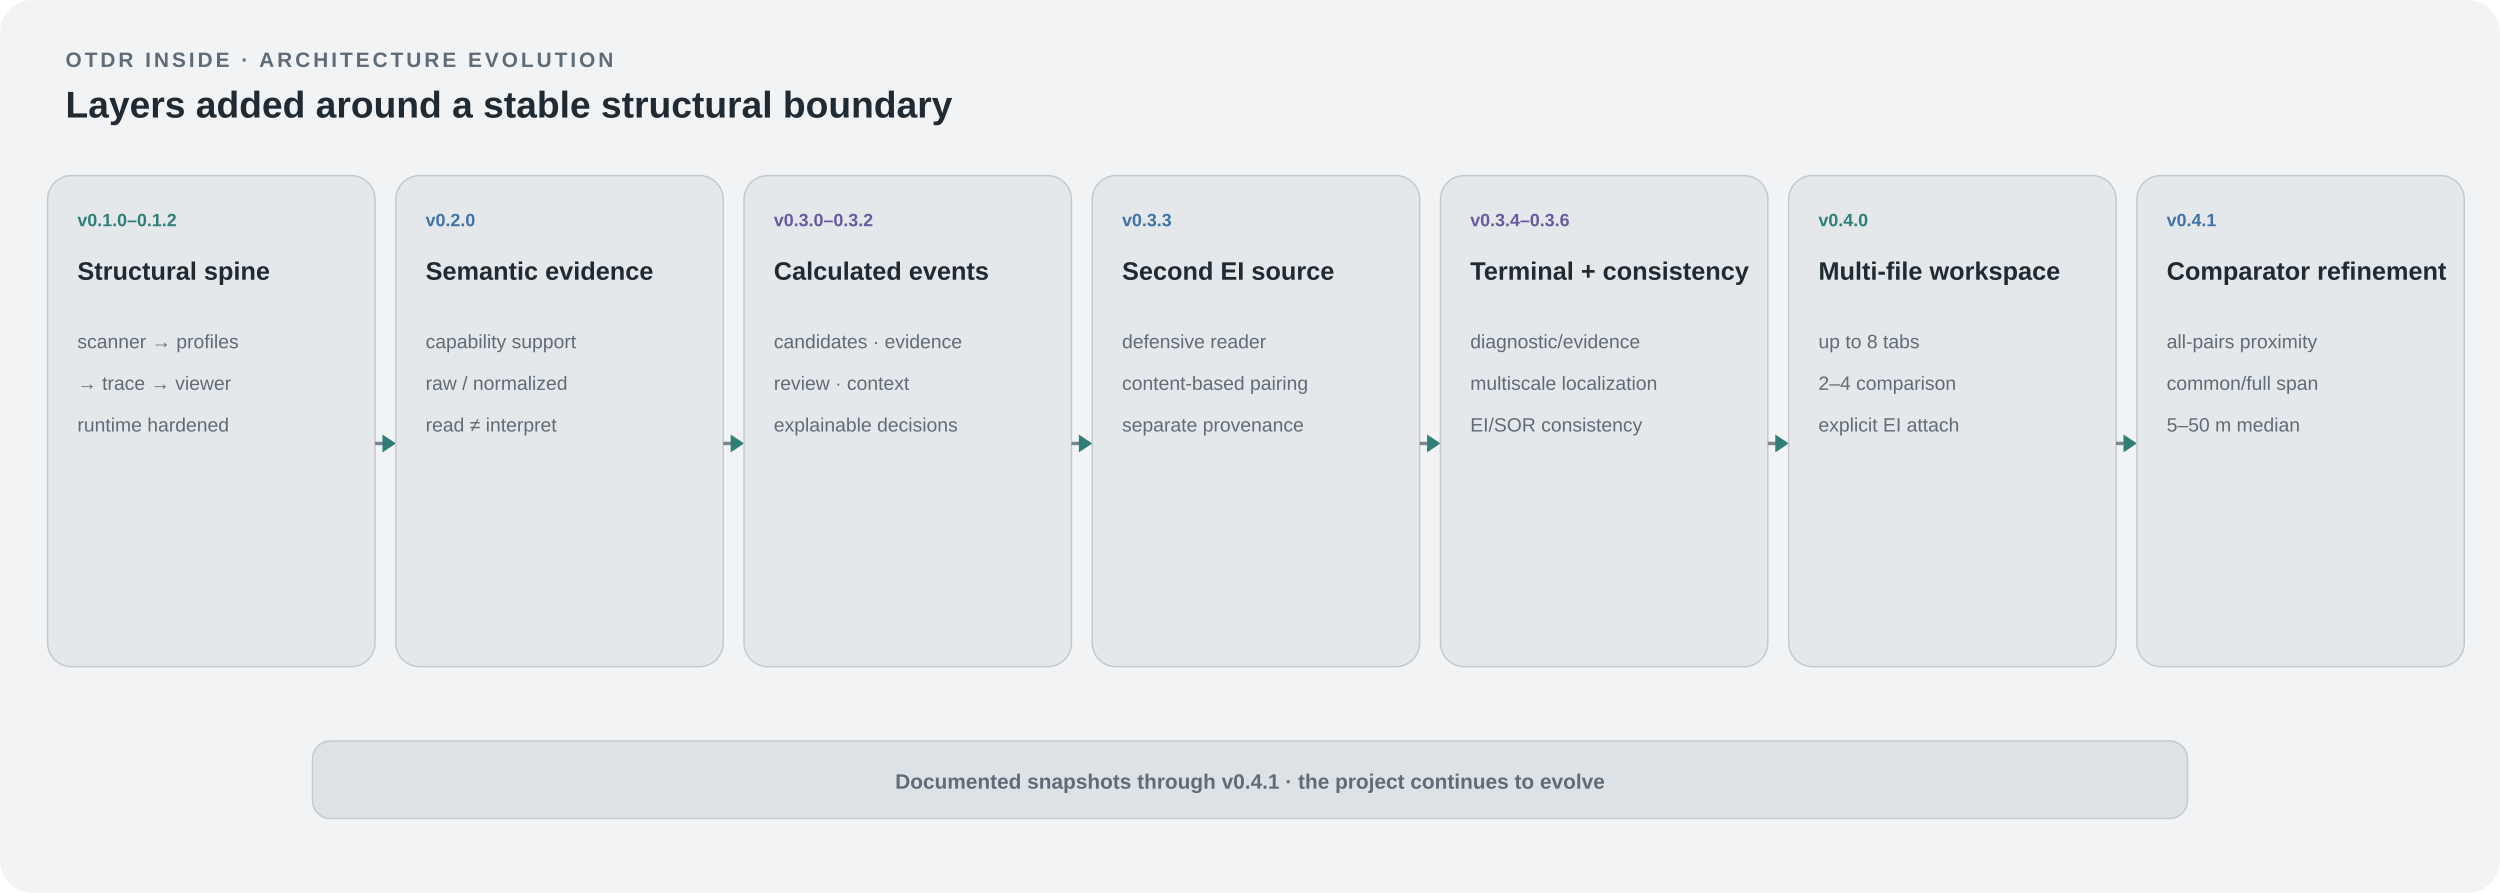
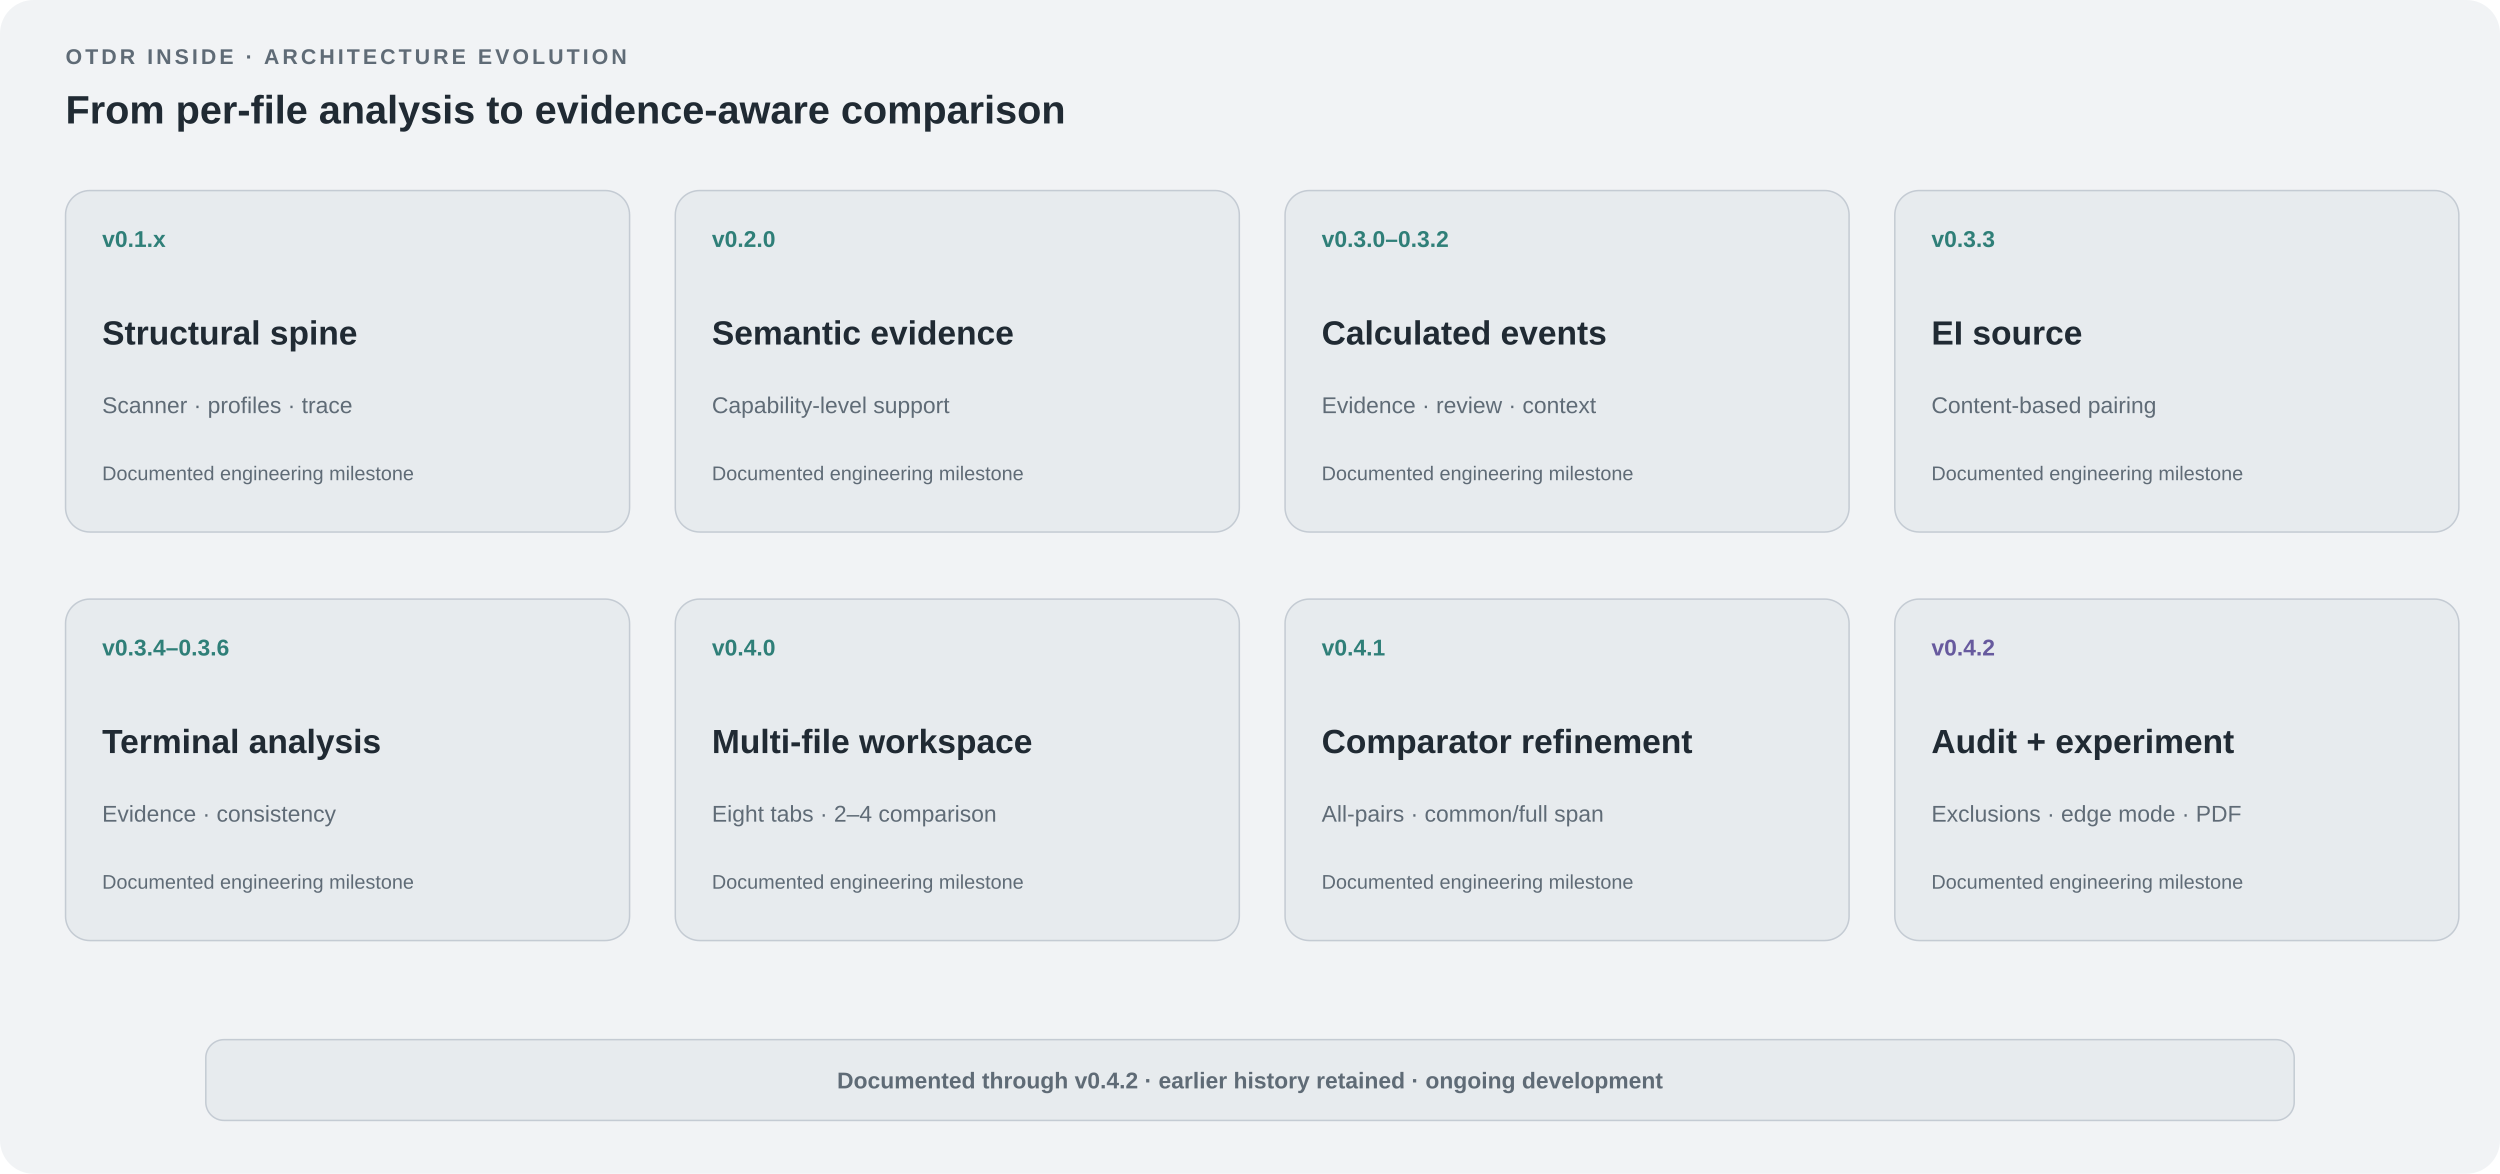
- <svg xmlns="http://www.w3.org/2000/svg" width="1680" height="600" viewBox="0 0 1680 600">
-   <rect width="1680" height="600" rx="22" fill="#f1f3f5" />
+ <svg xmlns="http://www.w3.org/2000/svg" width="1640" height="770" viewBox="0 0 1640 770">
+   <rect width="1640" height="770" rx="22" fill="#f1f3f5" />
  <g font-family="Segoe UI,Arial,sans-serif">
-     <text x="44" y="45" fill="#5f6b76" font-size="14" font-weight="700" letter-spacing="2">OTDR INSIDE · ARCHITECTURE EVOLUTION</text>
-     <text x="44" y="79" fill="#202a33" font-size="25" font-weight="700">Layers added around a stable structural boundary</text>
-     <rect x="32" y="118" width="220" height="330" rx="16" fill="#e5e8eb" stroke="#c3c9cf" />
-     <text x="52" y="152" fill="#2f7f78" font-size="12" font-weight="700">v0.1.0–0.1.2</text>
-     <text x="52" y="188" fill="#202a33" font-size="17" font-weight="700">Structural spine</text>
-     <text x="52" y="234" fill="#5f6b76" font-size="13">scanner → profiles</text>
-     <text x="52" y="262" fill="#5f6b76" font-size="13">→ trace → viewer</text>
-     <text x="52" y="290" fill="#5f6b76" font-size="13">runtime hardened</text>
-     <path d="M252 298H261" stroke="#7a8793" stroke-width="2.3" />
-     <path d="M266 298l-9-6v12z" fill="#2f7f78" />
-     <rect x="266" y="118" width="220" height="330" rx="16" fill="#e5e8eb" stroke="#c3c9cf" />
-     <text x="286" y="152" fill="#3f73a6" font-size="12" font-weight="700">v0.2.0</text>
-     <text x="286" y="188" fill="#202a33" font-size="17" font-weight="700">Semantic evidence</text>
-     <text x="286" y="234" fill="#5f6b76" font-size="13">capability support</text>
-     <text x="286" y="262" fill="#5f6b76" font-size="13">raw / normalized</text>
-     <text x="286" y="290" fill="#5f6b76" font-size="13">read ≠ interpret</text>
-     <path d="M486 298H495" stroke="#7a8793" stroke-width="2.3" />
-     <path d="M500 298l-9-6v12z" fill="#2f7f78" />
-     <rect x="500" y="118" width="220" height="330" rx="16" fill="#e5e8eb" stroke="#c3c9cf" />
-     <text x="520" y="152" fill="#675a9e" font-size="12" font-weight="700">v0.3.0–0.3.2</text>
-     <text x="520" y="188" fill="#202a33" font-size="17" font-weight="700">Calculated events</text>
-     <text x="520" y="234" fill="#5f6b76" font-size="13">candidates · evidence</text>
-     <text x="520" y="262" fill="#5f6b76" font-size="13">review · context</text>
-     <text x="520" y="290" fill="#5f6b76" font-size="13">explainable decisions</text>
-     <path d="M720 298H729" stroke="#7a8793" stroke-width="2.3" />
-     <path d="M734 298l-9-6v12z" fill="#2f7f78" />
-     <rect x="734" y="118" width="220" height="330" rx="16" fill="#e5e8eb" stroke="#c3c9cf" />
-     <text x="754" y="152" fill="#3f73a6" font-size="12" font-weight="700">v0.3.3</text>
-     <text x="754" y="188" fill="#202a33" font-size="17" font-weight="700">Second EI source</text>
-     <text x="754" y="234" fill="#5f6b76" font-size="13">defensive reader</text>
-     <text x="754" y="262" fill="#5f6b76" font-size="13">content-based pairing</text>
-     <text x="754" y="290" fill="#5f6b76" font-size="13">separate provenance</text>
-     <path d="M954 298H963" stroke="#7a8793" stroke-width="2.3" />
-     <path d="M968 298l-9-6v12z" fill="#2f7f78" />
-     <rect x="968" y="118" width="220" height="330" rx="16" fill="#e5e8eb" stroke="#c3c9cf" />
-     <text x="988" y="152" fill="#675a9e" font-size="12" font-weight="700">v0.3.4–0.3.6</text>
-     <text x="988" y="188" fill="#202a33" font-size="17" font-weight="700">Terminal + consistency</text>
-     <text x="988" y="234" fill="#5f6b76" font-size="13">diagnostic/evidence</text>
-     <text x="988" y="262" fill="#5f6b76" font-size="13">multiscale localization</text>
-     <text x="988" y="290" fill="#5f6b76" font-size="13">EI/SOR consistency</text>
-     <path d="M1188 298H1197" stroke="#7a8793" stroke-width="2.3" />
-     <path d="M1202 298l-9-6v12z" fill="#2f7f78" />
-     <rect x="1202" y="118" width="220" height="330" rx="16" fill="#e5e8eb" stroke="#c3c9cf" />
-     <text x="1222" y="152" fill="#2f7f78" font-size="12" font-weight="700">v0.4.0</text>
-     <text x="1222" y="188" fill="#202a33" font-size="17" font-weight="700">Multi-file workspace</text>
-     <text x="1222" y="234" fill="#5f6b76" font-size="13">up to 8 tabs</text>
-     <text x="1222" y="262" fill="#5f6b76" font-size="13">2–4 comparison</text>
-     <text x="1222" y="290" fill="#5f6b76" font-size="13">explicit EI attach</text>
-     <path d="M1422 298H1431" stroke="#7a8793" stroke-width="2.3" />
-     <path d="M1436 298l-9-6v12z" fill="#2f7f78" />
-     <rect x="1436" y="118" width="220" height="330" rx="16" fill="#e5e8eb" stroke="#c3c9cf" />
-     <text x="1456" y="152" fill="#3f73a6" font-size="12" font-weight="700">v0.4.1</text>
-     <text x="1456" y="188" fill="#202a33" font-size="17" font-weight="700">Comparator refinement</text>
-     <text x="1456" y="234" fill="#5f6b76" font-size="13">all-pairs proximity</text>
-     <text x="1456" y="262" fill="#5f6b76" font-size="13">common/full span</text>
-     <text x="1456" y="290" fill="#5f6b76" font-size="13">5–50 m median</text>
-     <rect x="210" y="498" width="1260" height="52" rx="12" fill="#dde2e6" stroke="#c3c9cf" />
-     <text x="840" y="530" text-anchor="middle" fill="#5f6b76" font-size="14" font-weight="600">Documented snapshots through v0.4.1 · the project continues to evolve</text>
+     <text x="43" y="42" fill="#5f6b76" font-size="14" font-weight="700" letter-spacing="2">OTDR INSIDE · ARCHITECTURE EVOLUTION</text>
+     <text x="43" y="81" fill="#202a33" font-size="26" font-weight="700">From per-file analysis to evidence-aware comparison</text>
+     <rect x="43" y="125" width="370" height="224" rx="16" fill="#e7ebee" stroke="#c4cbd3" />
+     <text x="67" y="162" fill="#2f7f78" font-size="15" font-weight="700">v0.1.x</text>
+     <text x="67" y="226" fill="#202a33" font-size="22" font-weight="700">Structural spine</text>
+     <text x="67" y="271" fill="#5f6b76" font-size="15">Scanner · profiles · trace</text>
+     <text x="67" y="315" fill="#5f6b76" font-size="13">Documented engineering milestone</text>
+     <rect x="443" y="125" width="370" height="224" rx="16" fill="#e7ebee" stroke="#c4cbd3" />
+     <text x="467" y="162" fill="#2f7f78" font-size="15" font-weight="700">v0.2.0</text>
+     <text x="467" y="226" fill="#202a33" font-size="22" font-weight="700">Semantic evidence</text>
+     <text x="467" y="271" fill="#5f6b76" font-size="15">Capability-level support</text>
+     <text x="467" y="315" fill="#5f6b76" font-size="13">Documented engineering milestone</text>
+     <rect x="843" y="125" width="370" height="224" rx="16" fill="#e7ebee" stroke="#c4cbd3" />
+     <text x="867" y="162" fill="#2f7f78" font-size="15" font-weight="700">v0.3.0–0.3.2</text>
+     <text x="867" y="226" fill="#202a33" font-size="22" font-weight="700">Calculated events</text>
+     <text x="867" y="271" fill="#5f6b76" font-size="15">Evidence · review · context</text>
+     <text x="867" y="315" fill="#5f6b76" font-size="13">Documented engineering milestone</text>
+     <rect x="1243" y="125" width="370" height="224" rx="16" fill="#e7ebee" stroke="#c4cbd3" />
+     <text x="1267" y="162" fill="#2f7f78" font-size="15" font-weight="700">v0.3.3</text>
+     <text x="1267" y="226" fill="#202a33" font-size="22" font-weight="700">EI source</text>
+     <text x="1267" y="271" fill="#5f6b76" font-size="15">Content-based pairing</text>
+     <text x="1267" y="315" fill="#5f6b76" font-size="13">Documented engineering milestone</text>
+     <rect x="43" y="393" width="370" height="224" rx="16" fill="#e7ebee" stroke="#c4cbd3" />
+     <text x="67" y="430" fill="#2f7f78" font-size="15" font-weight="700">v0.3.4–0.3.6</text>
+     <text x="67" y="494" fill="#202a33" font-size="22" font-weight="700">Terminal analysis</text>
+     <text x="67" y="539" fill="#5f6b76" font-size="15">Evidence · consistency</text>
+     <text x="67" y="583" fill="#5f6b76" font-size="13">Documented engineering milestone</text>
+     <rect x="443" y="393" width="370" height="224" rx="16" fill="#e7ebee" stroke="#c4cbd3" />
+     <text x="467" y="430" fill="#2f7f78" font-size="15" font-weight="700">v0.4.0</text>
+     <text x="467" y="494" fill="#202a33" font-size="22" font-weight="700">Multi-file workspace</text>
+     <text x="467" y="539" fill="#5f6b76" font-size="15">Eight tabs · 2–4 comparison</text>
+     <text x="467" y="583" fill="#5f6b76" font-size="13">Documented engineering milestone</text>
+     <rect x="843" y="393" width="370" height="224" rx="16" fill="#e7ebee" stroke="#c4cbd3" />
+     <text x="867" y="430" fill="#2f7f78" font-size="15" font-weight="700">v0.4.1</text>
+     <text x="867" y="494" fill="#202a33" font-size="22" font-weight="700">Comparator refinement</text>
+     <text x="867" y="539" fill="#5f6b76" font-size="15">All-pairs · common/full span</text>
+     <text x="867" y="583" fill="#5f6b76" font-size="13">Documented engineering milestone</text>
+     <rect x="1243" y="393" width="370" height="224" rx="16" fill="#e7ebee" stroke="#c4cbd3" />
+     <text x="1267" y="430" fill="#675a9e" font-size="15" font-weight="700">v0.4.2</text>
+     <text x="1267" y="494" fill="#202a33" font-size="22" font-weight="700">Audit + experiment</text>
+     <text x="1267" y="539" fill="#5f6b76" font-size="15">Exclusions · edge mode · PDF</text>
+     <text x="1267" y="583" fill="#5f6b76" font-size="13">Documented engineering milestone</text>
+     <rect x="135" y="682" width="1370" height="53" rx="12" fill="#e7ebee" stroke="#c4cbd3" />
+     <text x="820" y="714" text-anchor="middle" fill="#5f6b76" font-size="15" font-weight="600">Documented through v0.4.2 · earlier history retained · ongoing development</text>
  </g>
</svg>
